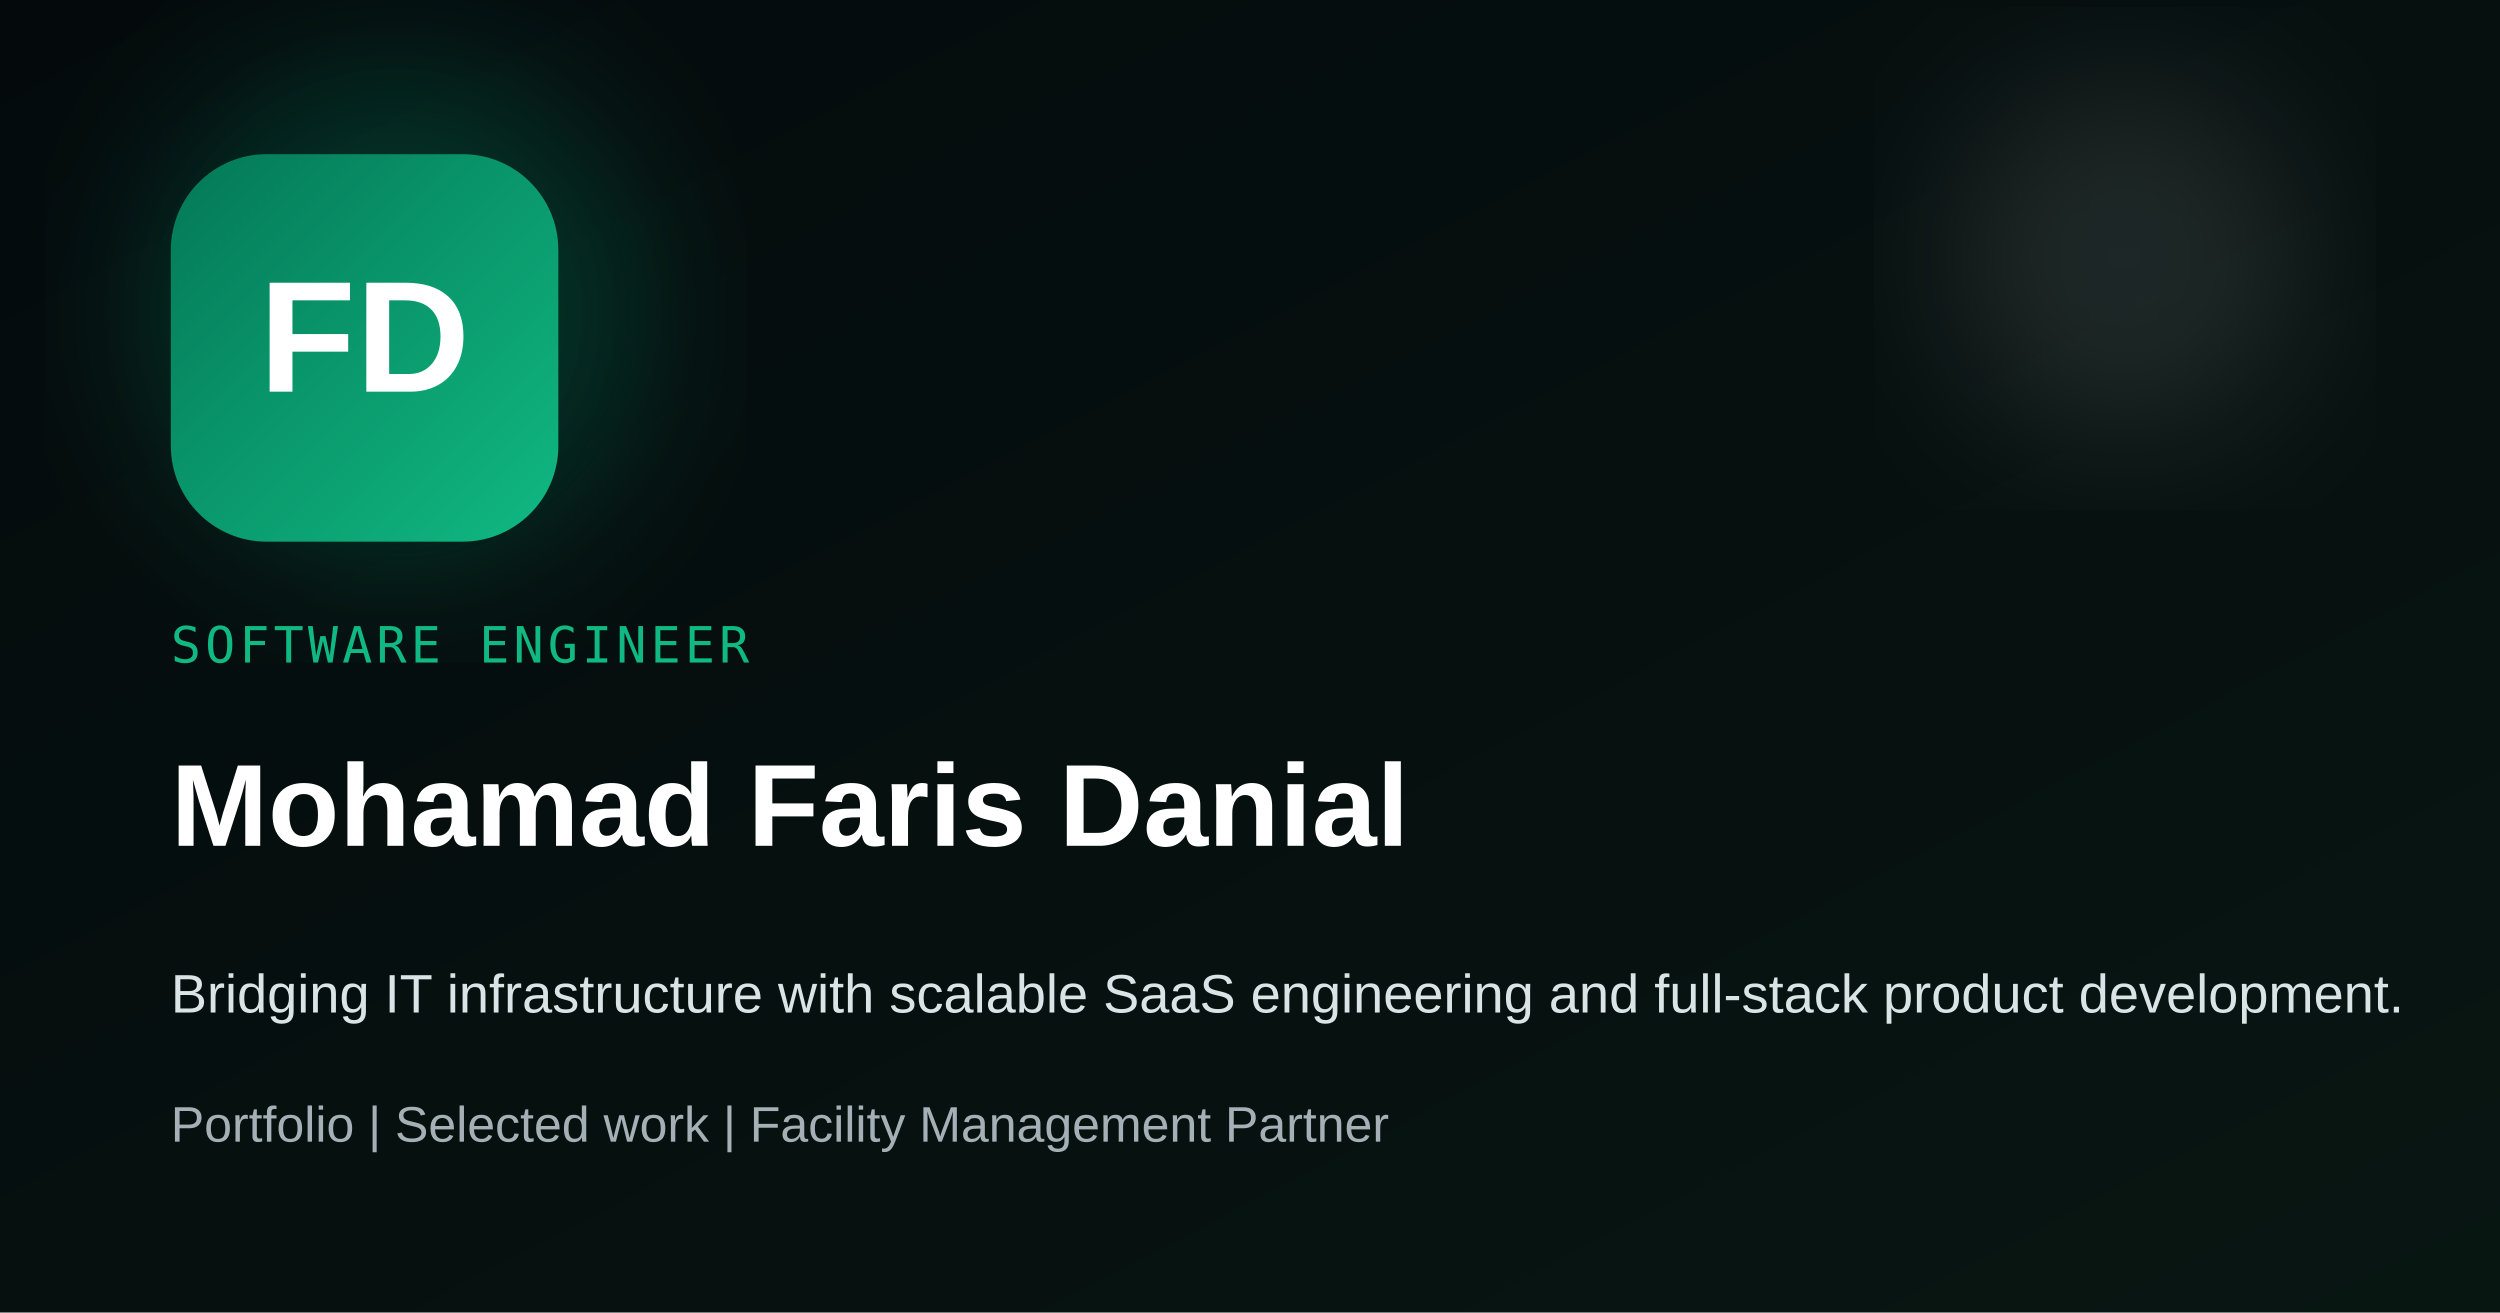
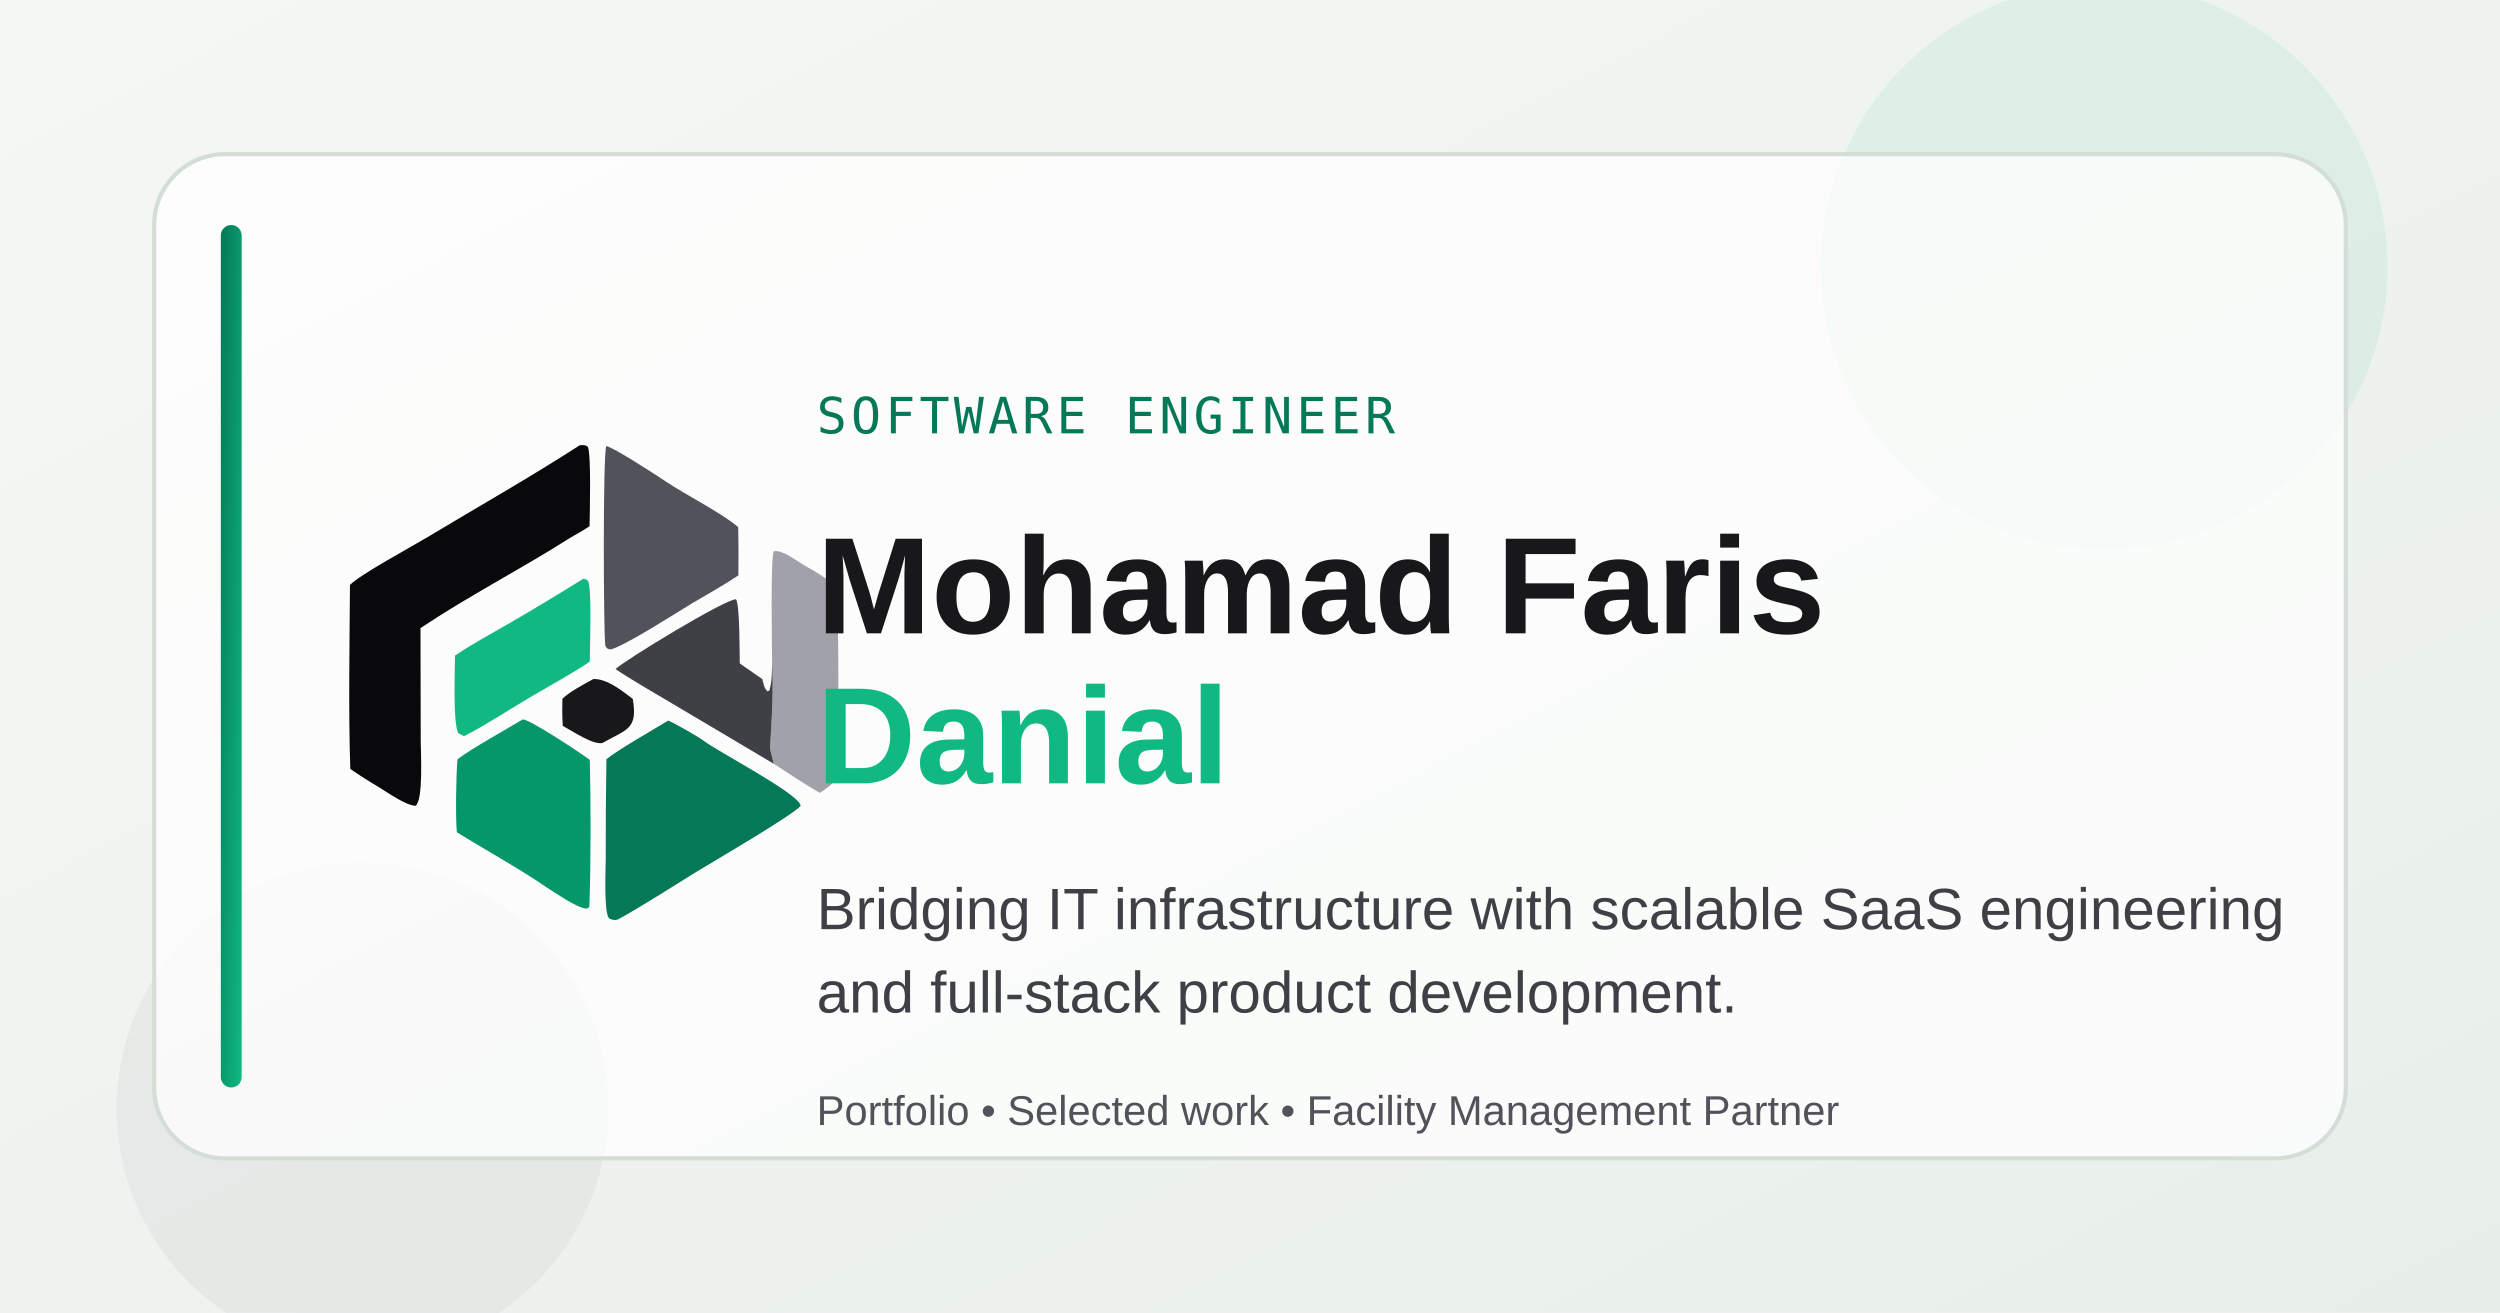
- <svg xmlns="http://www.w3.org/2000/svg" width="1200" height="630" viewBox="0 0 1200 630" role="img" aria-label="Mohamad Faris Danial portfolio preview">
+ <svg xmlns="http://www.w3.org/2000/svg" width="1200" height="630" viewBox="0 0 1200 630" role="img" aria-label="Mohamad Faris Danial portfolio social preview">
  <defs>
    <linearGradient id="bg" x1="0" x2="1" y1="0" y2="1">
-       <stop offset="0%" stop-color="#040A0C" />
-       <stop offset="100%" stop-color="#081612" />
+       <stop offset="0%" stop-color="#f5f7f4" />
+       <stop offset="100%" stop-color="#e8efe9" />
    </linearGradient>
-     <linearGradient id="card" x1="0" x2="1" y1="0" y2="1">
+     <linearGradient id="accent" x1="0" x2="1" y1="0" y2="1">
      <stop offset="0%" stop-color="#047857" />
-       <stop offset="100%" stop-color="#10B981" />
+       <stop offset="100%" stop-color="#10b981" />
    </linearGradient>
-     <filter id="blur" x="-20%" y="-20%" width="140%" height="140%">
-       <feGaussianBlur stdDeviation="36" />
-     </filter>
  </defs>
  <rect width="1200" height="630" fill="url(#bg)" />
-   <circle cx="190" cy="150" r="120" fill="#10B981" fill-opacity="0.22" filter="url(#blur)" />
-   <circle cx="1020" cy="124" r="86" fill="#FFFFFF" fill-opacity="0.1" filter="url(#blur)" />
-   <rect x="82" y="74" width="186" height="186" rx="46" fill="url(#card)" />
-   <text x="175" y="188" fill="#FFFFFF" font-family="Segoe UI, Arial, sans-serif" font-size="76" font-weight="700" text-anchor="middle">FD</text>
-   <text x="82" y="318" fill="#10B981" font-family="Consolas, monospace" font-size="24" letter-spacing="2">SOFTWARE ENGINEER</text>
-   <text x="82" y="406" fill="#FFFFFF" font-family="Segoe UI, Arial, sans-serif" font-size="56" font-weight="700">Mohamad Faris Danial</text>
-   <text x="82" y="486" fill="#DAE4E7" font-family="Segoe UI, Arial, sans-serif" font-size="26">
-     Bridging IT infrastructure with scalable SaaS engineering and full-stack product development.
+   <circle cx="1010" cy="128" r="136" fill="#10b981" fill-opacity="0.08" />
+   <circle cx="174" cy="532" r="118" fill="#18181b" fill-opacity="0.04" />
+   <rect x="74" y="74" width="1052" height="482" rx="34" fill="#ffffff" fill-opacity="0.74" stroke="#d4ddd6" stroke-width="2" />
+   <rect x="106" y="108" width="10" height="414" rx="5" fill="url(#accent)" />
+   <g transform="translate(-360 -260) scale(0.63)">
+     <path fill="#09090b" d="M 1013.13 751.954 C 1016.09 751.802 1016.76 751.428 1019.22 753.009 C 1022.06 758.016 1020.74 805.061 1020.62 813.62 C 1015.48 817.209 1009.44 820.178 1004.12 823.549 C 967.618 846.666 927.577 867.266 891.806 891.268 L 891.979 977.139 C 891.996 986.002 894.076 1022.23 888.05 1026.67 C 880.498 1026.22 867.456 1017.01 860.5 1012.69 C 852.934 1008.26 845.54 1003.54 838.335 998.549 C 836.841 954.711 837.779 902.636 838.079 858.328 C 846.324 850.095 884.149 829.742 896.384 822.391 C 935.268 799.031 974.966 776.561 1013.13 751.954 z" />
+     <path fill="#047857" d="M 1080.51 961.727 C 1084.21 962.966 1104.52 974.64 1107.55 977.085 C 1116.94 984.659 1180.54 1017.5 1181.47 1026.64 C 1175.68 1033.74 1113.54 1069.88 1100.56 1077.86 C 1082.15 1089.26 1062.26 1102.08 1043.38 1112.62 C 1040.19 1114.4 1038.41 1113.66 1035.53 1112.56 C 1031.38 1108.08 1032.92 1075.62 1032.94 1067.22 C 1032.9 1041.86 1033.08 1016.51 1033.46 991.157 C 1041.1 984.629 1070.36 967.926 1080.51 961.727 z" />
+     <path fill="#059669" d="M 969.745 960.823 C 975.382 960.891 1014.21 986.687 1020.82 991.678 C 1021.55 1023.4 1021.72 1070.52 1020.45 1103.17 C 1020.4 1104.45 1019.47 1104.43 1018.04 1105.03 C 1010.31 1104 995.438 1093.54 988.203 1089 C 968.694 1075.41 940.209 1059.69 919.494 1046.76 C 918.42 1033.86 918.94 1003.9 919.96 991.197 C 930.474 983.153 957.498 968.154 969.745 960.823 z" />
+     <path fill="#52525b" d="M 1033.35 752.54 C 1038.92 753.6 1071.73 774.82 1079.12 779.825 C 1092.96 789.206 1122.04 803.952 1133.87 814.341 C 1134.13 826.587 1134.17 838.836 1134 851.084 C 1123.55 858.145 1109.66 865.913 1098.58 872.454 C 1087.13 879.404 1046.3 905.558 1036.54 907.516 C 1033.28 906.498 1034.51 907.433 1032.62 904.758 C 1031.22 893.288 1030.73 759.217 1033.35 752.54 z" />
+     <path fill="#a1a1aa" d="M 1159.7 916.725 C 1159.67 906.999 1158.33 838.177 1160.99 832.664 C 1167.97 831.498 1178.52 840.254 1184.93 843.869 C 1190.18 846.836 1208.81 856.95 1209.04 862.926 C 1210.79 909.232 1210.2 956.198 1209.37 1002.55 C 1209.26 1008.71 1200.62 1013.45 1196.04 1016.81 C 1184.47 1010.14 1172.2 1001.88 1160.87 994.566 C 1160.5 991.171 1157.98 984.475 1158.17 981.73 C 1159.66 959.589 1160.76 938.966 1159.7 916.725 z" />
+     <path fill="#3f3f46" d="M 1040.39 922.453 C 1047.75 915.472 1123.73 869.274 1132.17 869.258 C 1135.19 873.408 1134.85 910.416 1135.07 918.18 C 1140.76 922.185 1146.48 926.155 1152.22 930.088 C 1153.15 933.567 1153.63 937.357 1156.31 939.483 L 1157.67 938.691 C 1159.75 931.587 1159.52 924.149 1159.7 916.725 C 1160.76 938.966 1159.66 959.589 1158.17 981.73 C 1157.98 984.475 1160.5 991.171 1160.87 994.566 L 1082.38 948.013 C 1069.11 940.088 1053.01 930.984 1040.39 922.453 z" />
+     <path fill="#10b981" d="M 1015.85 853.653 C 1018.3 854.099 1017.39 853.828 1019.58 855.311 C 1022.42 861.669 1020.89 906.421 1020.76 916.742 C 1013.11 922.48 985.944 937.751 976.605 943.201 C 961.736 951.878 939.658 966.347 924.941 973.585 C 923.261 972.773 922.128 972.084 920.521 971.143 C 916.486 963.59 918.039 923.557 918.084 912.215 C 930.977 903.409 946.33 895.211 959.965 887.291 C 978.775 876.386 997.404 865.172 1015.85 853.653 z" />
+     <path fill="#18181b" d="M 1023.53 930.051 C 1033.7 929.596 1045.76 939.212 1053.56 945.225 C 1057.42 968.525 1049.2 968.173 1030.36 978.815 C 1023.14 980.304 1007.56 969.705 1000.19 965.74 C 999.759 958.198 999.731 952.62 999.93 945.053 C 1006.12 939.259 1015.94 934.26 1023.53 930.051 z" />
+   </g>
+   <text x="392" y="208" fill="#047857" font-family="Consolas, monospace" font-size="24" letter-spacing="2">SOFTWARE ENGINEER</text>
+   <text x="392" y="304" fill="#18181b" font-family="Segoe UI, Arial, sans-serif" font-size="66" font-weight="700">Mohamad Faris</text>
+   <text x="392" y="376" fill="#10b981" font-family="Segoe UI, Arial, sans-serif" font-size="66" font-weight="700">Danial</text>
+   <text x="392" y="446" fill="#3f3f46" font-family="Segoe UI, Arial, sans-serif" font-size="28">
+     Bridging IT infrastructure with scalable SaaS engineering
  </text>
-   <text x="82" y="548" fill="#A4AFB6" font-family="Segoe UI, Arial, sans-serif" font-size="24">
-     Portfolio | Selected work | Facility Management Partner
+   <text x="392" y="486" fill="#3f3f46" font-family="Segoe UI, Arial, sans-serif" font-size="28">
+     and full-stack product development.
+   </text>
+   <text x="392" y="540" fill="#52525b" font-family="Segoe UI, Arial, sans-serif" font-size="20">
+     Portfolio • Selected work • Facility Management Partner
  </text>
</svg>
